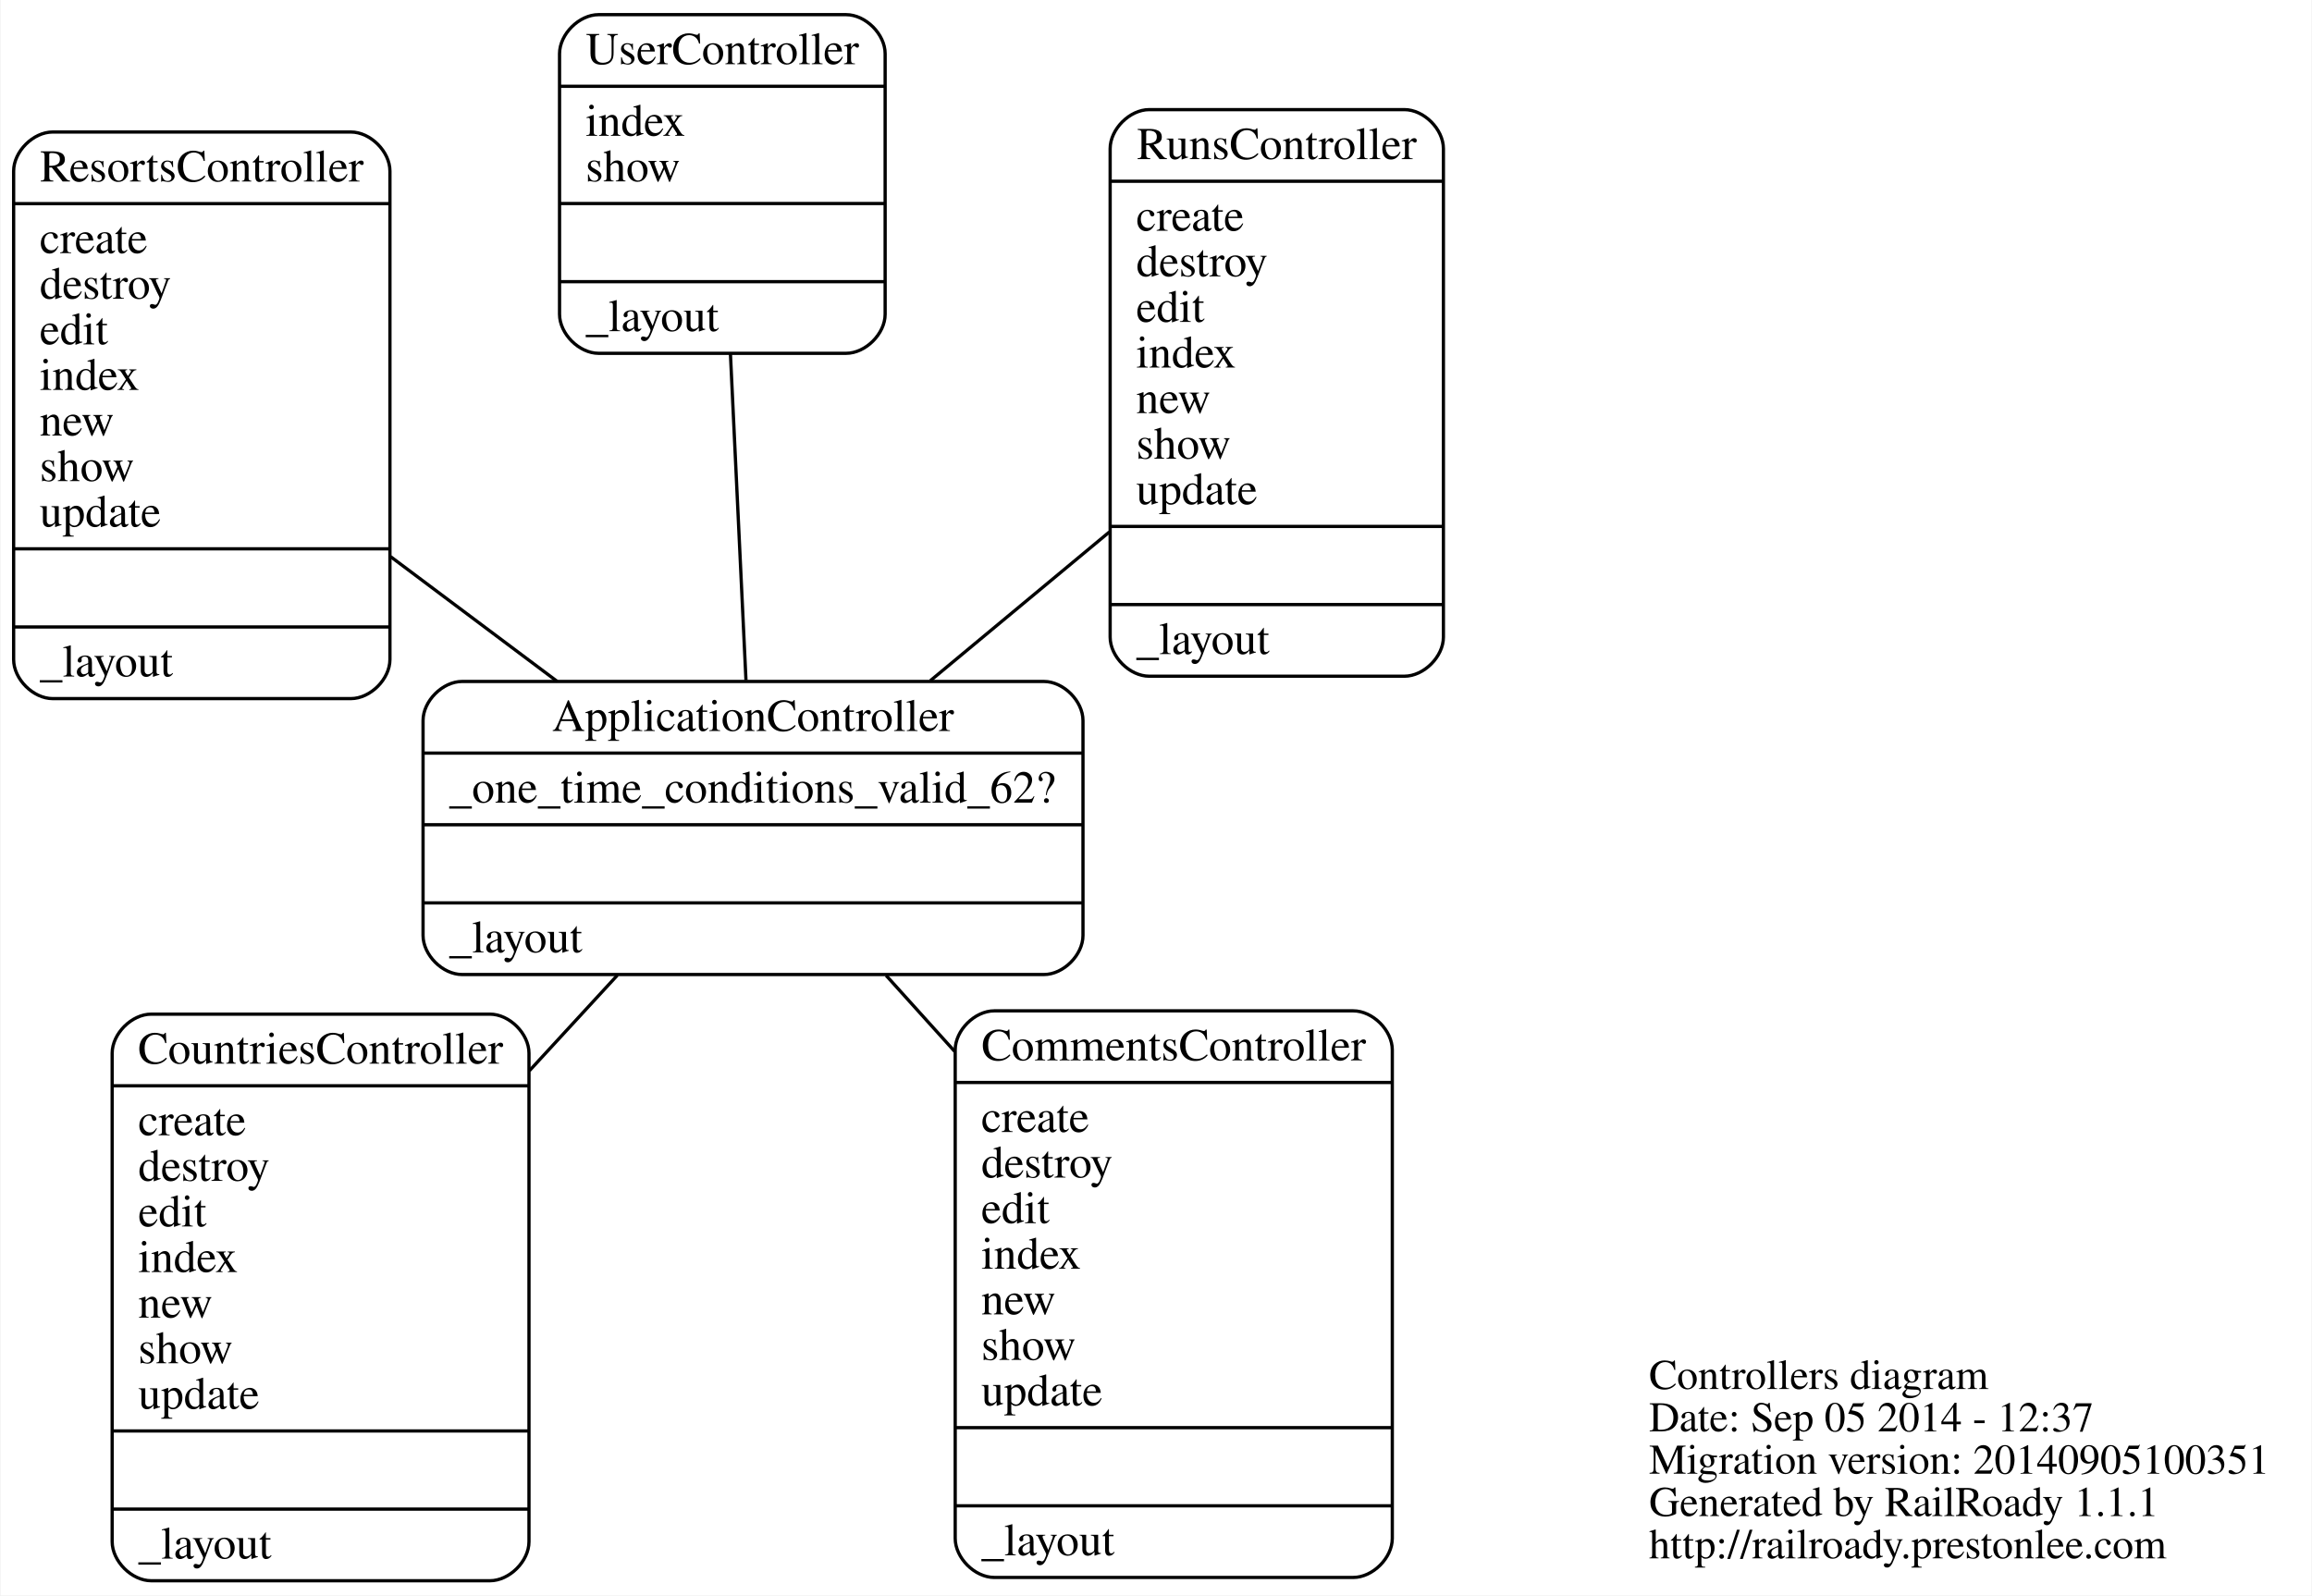
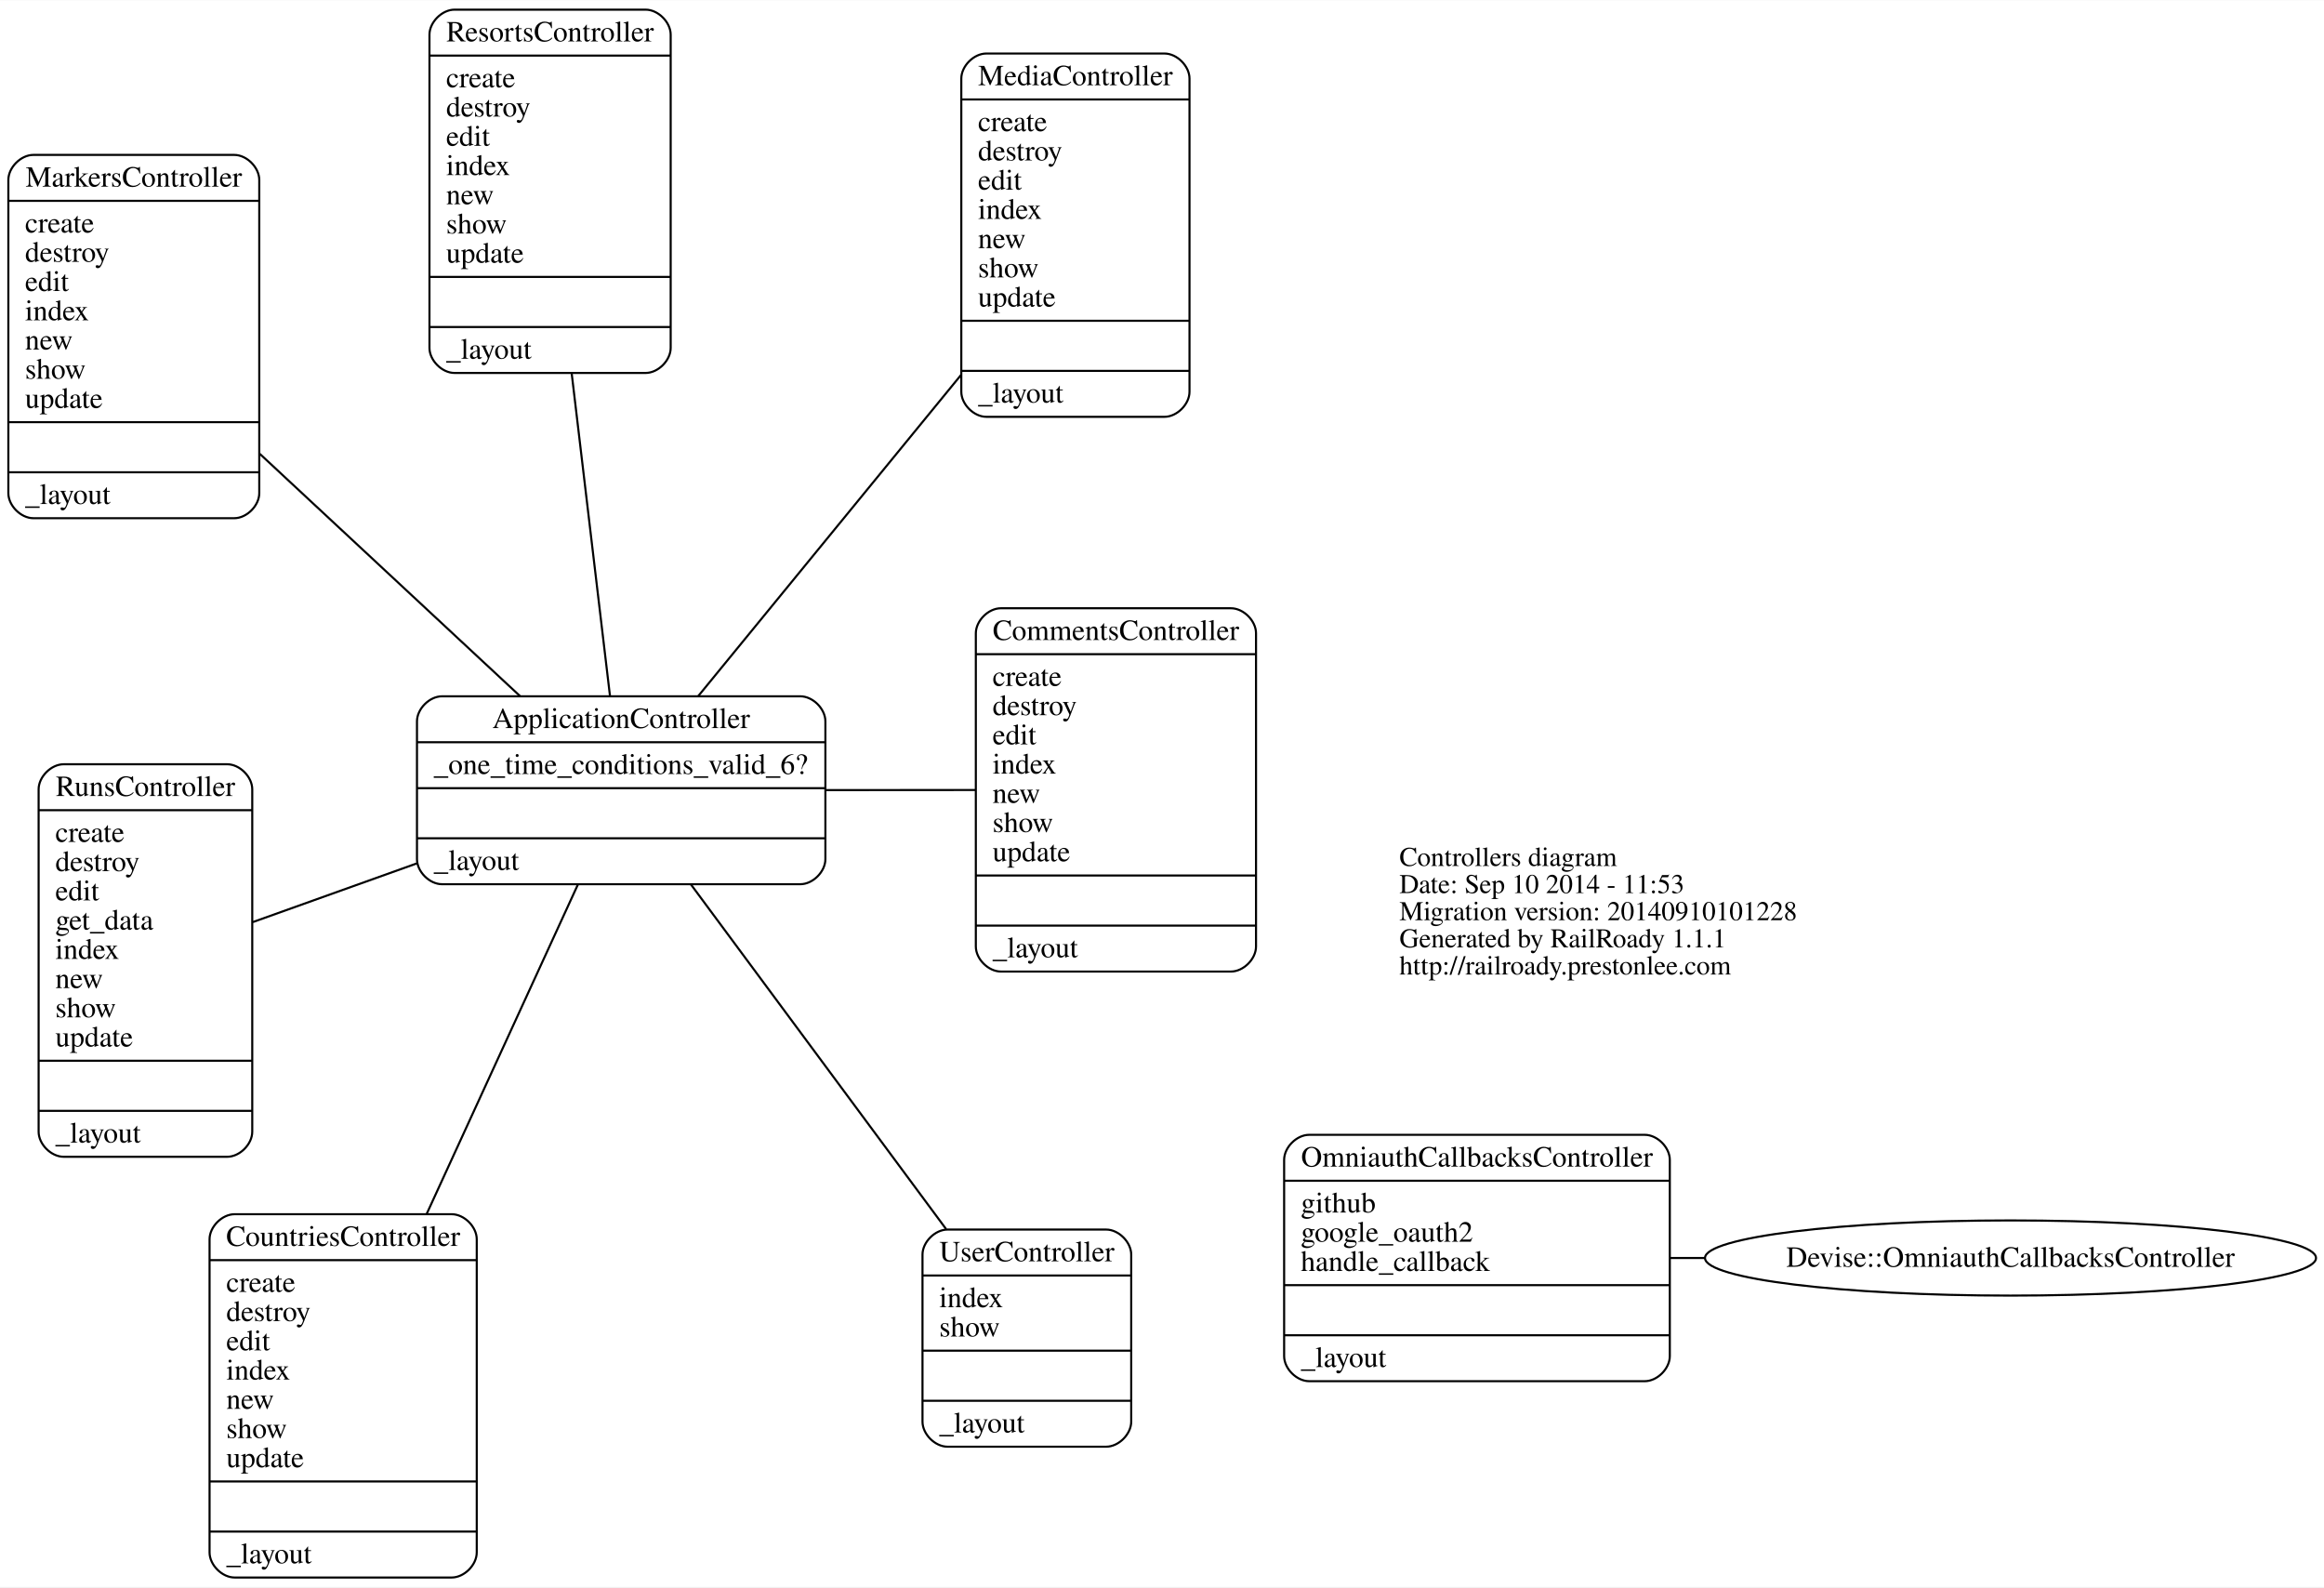
- <svg xmlns="http://www.w3.org/2000/svg" width="710pt" height="490pt" viewBox="0.00 0.00 709.54 489.94">
-   <g id="graph0" class="graph" transform="scale(1 1) rotate(0) translate(231.854 219.662)">
-     <polygon fill="white" stroke="none" points="-231.854,270.277 -231.854,-219.662 477.688,-219.662 477.688,270.277 -231.854,270.277" />
+ <svg xmlns="http://www.w3.org/2000/svg" width="1113pt" height="760pt" viewBox="0.00 0.00 1113.23 759.91">
+   <g id="graph0" class="graph" transform="scale(1 1) rotate(0) translate(333.011 379.708)">
+     <polygon fill="white" stroke="none" points="-333.011,380.202 -333.011,-379.708 780.22,-379.708 780.22,380.202 -333.011,380.202" />
    <g id="node1" class="node">
-       <text text-anchor="start" x="274.312" y="206.9" font-family="Times,serif" font-size="13.00">Controllers diagram</text>
-       <text text-anchor="start" x="274.312" y="219.9" font-family="Times,serif" font-size="13.00">Date: Sep 05 2014 - 12:37</text>
-       <text text-anchor="start" x="274.312" y="232.9" font-family="Times,serif" font-size="13.00">Migration version: 20140905100351</text>
-       <text text-anchor="start" x="274.312" y="245.9" font-family="Times,serif" font-size="13.00">Generated by RailRoady 1.1.1</text>
-       <text text-anchor="start" x="274.312" y="258.9" font-family="Times,serif" font-size="13.00">http://railroady.prestonlee.com</text>
+       <text text-anchor="start" x="337.312" y="34.9" font-family="Times,serif" font-size="13.00">Controllers diagram</text>
+       <text text-anchor="start" x="337.312" y="47.9" font-family="Times,serif" font-size="13.00">Date: Sep 10 2014 - 11:53</text>
+       <text text-anchor="start" x="337.312" y="60.9" font-family="Times,serif" font-size="13.00">Migration version: 20140910101228</text>
+       <text text-anchor="start" x="337.312" y="73.9" font-family="Times,serif" font-size="13.00">Generated by RailRoady 1.1.1</text>
+       <text text-anchor="start" x="337.312" y="86.9" font-family="Times,serif" font-size="13.00">http://railroady.prestonlee.com</text>
    </g>
    <g id="node2" class="node">
-       <path fill="none" stroke="black" d="M-90.14,79.612C-90.14,79.612 88.495,79.612 88.495,79.612 94.495,79.612 100.495,73.612 100.495,67.612 100.495,67.612 100.495,1.612 100.495,1.612 100.495,-4.388 94.495,-10.388 88.495,-10.388 88.495,-10.388 -90.14,-10.388 -90.14,-10.388 -96.14,-10.388 -102.14,-4.388 -102.14,1.612 -102.14,1.612 -102.14,67.612 -102.14,67.612 -102.14,73.612 -96.14,79.612 -90.14,79.612" />
-       <text text-anchor="middle" x="-0.823" y="4.812" font-family="Times,serif" font-size="14.00">ApplicationController</text>
-       <polyline fill="none" stroke="black" points="-102.14,11.612 100.495,11.612 " />
-       <text text-anchor="start" x="-94.14" y="26.812" font-family="Times,serif" font-size="14.00">_one_time_conditions_valid_62?</text>
-       <polyline fill="none" stroke="black" points="-102.14,33.612 100.495,33.612 " />
-       <polyline fill="none" stroke="black" points="-102.14,57.612 100.495,57.612 " />
-       <text text-anchor="start" x="-94.14" y="72.812" font-family="Times,serif" font-size="14.00">_layout</text>
+       <path fill="none" stroke="black" d="M-121.273,43.654C-121.273,43.654 50.361,43.654 50.361,43.654 56.361,43.654 62.361,37.654 62.361,31.654 62.361,31.654 62.361,-34.346 62.361,-34.346 62.361,-40.346 56.361,-46.346 50.361,-46.346 50.361,-46.346 -121.273,-46.346 -121.273,-46.346 -127.273,-46.346 -133.273,-40.346 -133.273,-34.346 -133.273,-34.346 -133.273,31.654 -133.273,31.654 -133.273,37.654 -127.273,43.654 -121.273,43.654" />
+       <text text-anchor="middle" x="-35.456" y="-31.146" font-family="Times,serif" font-size="14.00">ApplicationController</text>
+       <polyline fill="none" stroke="black" points="-133.273,-24.346 62.361,-24.346 " />
+       <text text-anchor="start" x="-125.273" y="-9.146" font-family="Times,serif" font-size="14.00">_one_time_conditions_valid_6?</text>
+       <polyline fill="none" stroke="black" points="-133.273,-2.346 62.361,-2.346 " />
+       <polyline fill="none" stroke="black" points="-133.273,21.654 62.361,21.654 " />
+       <text text-anchor="start" x="-125.273" y="36.854" font-family="Times,serif" font-size="14.00">_layout</text>
    </g>
    <g id="node3" class="node">
-       <path fill="none" stroke="black" d="M73.26,264.764C73.26,264.764 183.474,264.764 183.474,264.764 189.474,264.764 195.474,258.764 195.474,252.764 195.474,252.764 195.474,102.764 195.474,102.764 195.474,96.764 189.474,90.764 183.474,90.764 183.474,90.764 73.26,90.764 73.26,90.764 67.26,90.764 61.26,96.764 61.26,102.764 61.26,102.764 61.26,252.764 61.26,252.764 61.26,258.764 67.26,264.764 73.26,264.764" />
-       <text text-anchor="middle" x="128.367" y="105.964" font-family="Times,serif" font-size="14.00">CommentsController</text>
-       <polyline fill="none" stroke="black" points="61.26,112.764 195.474,112.764 " />
-       <text text-anchor="start" x="69.26" y="127.964" font-family="Times,serif" font-size="14.00">create</text>
-       <text text-anchor="start" x="69.26" y="141.964" font-family="Times,serif" font-size="14.00">destroy</text>
-       <text text-anchor="start" x="69.26" y="155.964" font-family="Times,serif" font-size="14.00">edit</text>
-       <text text-anchor="start" x="69.26" y="169.964" font-family="Times,serif" font-size="14.00">index</text>
-       <text text-anchor="start" x="69.26" y="183.964" font-family="Times,serif" font-size="14.00">new</text>
-       <text text-anchor="start" x="69.26" y="197.964" font-family="Times,serif" font-size="14.00">show</text>
-       <text text-anchor="start" x="69.26" y="211.964" font-family="Times,serif" font-size="14.00">update</text>
-       <polyline fill="none" stroke="black" points="61.26,218.764 195.474,218.764 " />
-       <polyline fill="none" stroke="black" points="61.26,242.764 195.474,242.764 " />
-       <text text-anchor="start" x="69.26" y="257.964" font-family="Times,serif" font-size="14.00">_layout</text>
+       <path fill="none" stroke="black" d="M146.427,85.483C146.427,85.483 256.641,85.483 256.641,85.483 262.641,85.483 268.641,79.483 268.641,73.483 268.641,73.483 268.641,-76.517 268.641,-76.517 268.641,-82.517 262.641,-88.517 256.641,-88.517 256.641,-88.517 146.427,-88.517 146.427,-88.517 140.427,-88.517 134.427,-82.517 134.427,-76.517 134.427,-76.517 134.427,73.483 134.427,73.483 134.427,79.483 140.427,85.483 146.427,85.483" />
+       <text text-anchor="middle" x="201.534" y="-73.317" font-family="Times,serif" font-size="14.00">CommentsController</text>
+       <polyline fill="none" stroke="black" points="134.427,-66.517 268.641,-66.517 " />
+       <text text-anchor="start" x="142.427" y="-51.317" font-family="Times,serif" font-size="14.00">create</text>
+       <text text-anchor="start" x="142.427" y="-37.317" font-family="Times,serif" font-size="14.00">destroy</text>
+       <text text-anchor="start" x="142.427" y="-23.317" font-family="Times,serif" font-size="14.00">edit</text>
+       <text text-anchor="start" x="142.427" y="-9.317" font-family="Times,serif" font-size="14.00">index</text>
+       <text text-anchor="start" x="142.427" y="4.683" font-family="Times,serif" font-size="14.00">new</text>
+       <text text-anchor="start" x="142.427" y="18.683" font-family="Times,serif" font-size="14.00">show</text>
+       <text text-anchor="start" x="142.427" y="32.683" font-family="Times,serif" font-size="14.00">update</text>
+       <polyline fill="none" stroke="black" points="134.427,39.483 268.641,39.483 " />
+       <polyline fill="none" stroke="black" points="134.427,63.483 268.641,63.483 " />
+       <text text-anchor="start" x="142.427" y="78.683" font-family="Times,serif" font-size="14.00">_layout</text>
    </g>
    <g id="edge1" class="edge">
-       <path fill="none" stroke="black" d="M40.054,79.906C46.781,87.36 53.906,95.256 61.076,103.201" />
+       <path fill="none" stroke="black" d="M62.648,-1.417C86.715,-1.434 111.939,-1.453 134.186,-1.469" />
    </g>
    <g id="node4" class="node">
-       <path fill="none" stroke="black" d="M-185.6,265.777C-185.6,265.777 -81.614,265.777 -81.614,265.777 -75.614,265.777 -69.614,259.777 -69.614,253.777 -69.614,253.777 -69.614,103.777 -69.614,103.777 -69.614,97.777 -75.614,91.777 -81.614,91.777 -81.614,91.777 -185.6,91.777 -185.6,91.777 -191.6,91.777 -197.6,97.777 -197.6,103.777 -197.6,103.777 -197.6,253.777 -197.6,253.777 -197.6,259.777 -191.6,265.777 -185.6,265.777" />
-       <text text-anchor="middle" x="-133.607" y="106.977" font-family="Times,serif" font-size="14.00">CountriesController</text>
-       <polyline fill="none" stroke="black" points="-197.6,113.777 -69.614,113.777 " />
-       <text text-anchor="start" x="-189.6" y="128.977" font-family="Times,serif" font-size="14.00">create</text>
-       <text text-anchor="start" x="-189.6" y="142.977" font-family="Times,serif" font-size="14.00">destroy</text>
-       <text text-anchor="start" x="-189.6" y="156.977" font-family="Times,serif" font-size="14.00">edit</text>
-       <text text-anchor="start" x="-189.6" y="170.977" font-family="Times,serif" font-size="14.00">index</text>
-       <text text-anchor="start" x="-189.6" y="184.977" font-family="Times,serif" font-size="14.00">new</text>
-       <text text-anchor="start" x="-189.6" y="198.977" font-family="Times,serif" font-size="14.00">show</text>
-       <text text-anchor="start" x="-189.6" y="212.977" font-family="Times,serif" font-size="14.00">update</text>
-       <polyline fill="none" stroke="black" points="-197.6,219.777 -69.614,219.777 " />
-       <polyline fill="none" stroke="black" points="-197.6,243.777 -69.614,243.777 " />
-       <text text-anchor="start" x="-189.6" y="258.977" font-family="Times,serif" font-size="14.00">_layout</text>
+       <path fill="none" stroke="black" d="M-220.629,375.702C-220.629,375.702 -116.643,375.702 -116.643,375.702 -110.643,375.702 -104.643,369.702 -104.643,363.702 -104.643,363.702 -104.643,213.702 -104.643,213.702 -104.643,207.702 -110.643,201.702 -116.643,201.702 -116.643,201.702 -220.629,201.702 -220.629,201.702 -226.629,201.702 -232.629,207.702 -232.629,213.702 -232.629,213.702 -232.629,363.702 -232.629,363.702 -232.629,369.702 -226.629,375.702 -220.629,375.702" />
+       <text text-anchor="middle" x="-168.636" y="216.902" font-family="Times,serif" font-size="14.00">CountriesController</text>
+       <polyline fill="none" stroke="black" points="-232.629,223.702 -104.643,223.702 " />
+       <text text-anchor="start" x="-224.629" y="238.902" font-family="Times,serif" font-size="14.00">create</text>
+       <text text-anchor="start" x="-224.629" y="252.902" font-family="Times,serif" font-size="14.00">destroy</text>
+       <text text-anchor="start" x="-224.629" y="266.902" font-family="Times,serif" font-size="14.00">edit</text>
+       <text text-anchor="start" x="-224.629" y="280.902" font-family="Times,serif" font-size="14.00">index</text>
+       <text text-anchor="start" x="-224.629" y="294.902" font-family="Times,serif" font-size="14.00">new</text>
+       <text text-anchor="start" x="-224.629" y="308.902" font-family="Times,serif" font-size="14.00">show</text>
+       <text text-anchor="start" x="-224.629" y="322.902" font-family="Times,serif" font-size="14.00">update</text>
+       <polyline fill="none" stroke="black" points="-232.629,329.702 -104.643,329.702 " />
+       <polyline fill="none" stroke="black" points="-232.629,353.702 -104.643,353.702 " />
+       <text text-anchor="start" x="-224.629" y="368.902" font-family="Times,serif" font-size="14.00">_layout</text>
    </g>
    <g id="edge2" class="edge">
-       <path fill="none" stroke="black" d="M-42.472,79.831C-51.067,89.162 -60.307,99.194 -69.489,109.163" />
+       <path fill="none" stroke="black" d="M-56.119,43.656C-75.408,85.663 -104.72,149.501 -128.59,201.488" />
    </g>
    <g id="node5" class="node">
-       <path fill="none" stroke="black" d="M-215.854,-5.124C-215.854,-5.124 -124.309,-5.124 -124.309,-5.124 -118.309,-5.124 -112.309,-11.124 -112.309,-17.124 -112.309,-17.124 -112.309,-167.124 -112.309,-167.124 -112.309,-173.124 -118.309,-179.124 -124.309,-179.124 -124.309,-179.124 -215.854,-179.124 -215.854,-179.124 -221.854,-179.124 -227.854,-173.124 -227.854,-167.124 -227.854,-167.124 -227.854,-17.124 -227.854,-17.124 -227.854,-11.124 -221.854,-5.124 -215.854,-5.124" />
-       <text text-anchor="middle" x="-170.082" y="-163.924" font-family="Times,serif" font-size="14.00">ResortsController</text>
-       <polyline fill="none" stroke="black" points="-227.854,-157.124 -112.309,-157.124 " />
-       <text text-anchor="start" x="-219.854" y="-141.924" font-family="Times,serif" font-size="14.00">create</text>
-       <text text-anchor="start" x="-219.854" y="-127.924" font-family="Times,serif" font-size="14.00">destroy</text>
-       <text text-anchor="start" x="-219.854" y="-113.924" font-family="Times,serif" font-size="14.00">edit</text>
-       <text text-anchor="start" x="-219.854" y="-99.924" font-family="Times,serif" font-size="14.00">index</text>
-       <text text-anchor="start" x="-219.854" y="-85.924" font-family="Times,serif" font-size="14.00">new</text>
-       <text text-anchor="start" x="-219.854" y="-71.924" font-family="Times,serif" font-size="14.00">show</text>
-       <text text-anchor="start" x="-219.854" y="-57.924" font-family="Times,serif" font-size="14.00">update</text>
-       <polyline fill="none" stroke="black" points="-227.854,-51.124 -112.309,-51.124 " />
-       <polyline fill="none" stroke="black" points="-227.854,-27.124 -112.309,-27.124 " />
-       <text text-anchor="start" x="-219.854" y="-11.924" font-family="Times,serif" font-size="14.00">_layout</text>
+       <path fill="none" stroke="black" d="M-317.011,-131.641C-317.011,-131.641 -220.818,-131.641 -220.818,-131.641 -214.818,-131.641 -208.818,-137.641 -208.818,-143.641 -208.818,-143.641 -208.818,-293.641 -208.818,-293.641 -208.818,-299.641 -214.818,-305.641 -220.818,-305.641 -220.818,-305.641 -317.011,-305.641 -317.011,-305.641 -323.011,-305.641 -329.011,-299.641 -329.011,-293.641 -329.011,-293.641 -329.011,-143.641 -329.011,-143.641 -329.011,-137.641 -323.011,-131.641 -317.011,-131.641" />
+       <text text-anchor="middle" x="-268.915" y="-290.441" font-family="Times,serif" font-size="14.00">MarkersController</text>
+       <polyline fill="none" stroke="black" points="-329.011,-283.641 -208.818,-283.641 " />
+       <text text-anchor="start" x="-321.011" y="-268.441" font-family="Times,serif" font-size="14.00">create</text>
+       <text text-anchor="start" x="-321.011" y="-254.441" font-family="Times,serif" font-size="14.00">destroy</text>
+       <text text-anchor="start" x="-321.011" y="-240.441" font-family="Times,serif" font-size="14.00">edit</text>
+       <text text-anchor="start" x="-321.011" y="-226.441" font-family="Times,serif" font-size="14.00">index</text>
+       <text text-anchor="start" x="-321.011" y="-212.441" font-family="Times,serif" font-size="14.00">new</text>
+       <text text-anchor="start" x="-321.011" y="-198.441" font-family="Times,serif" font-size="14.00">show</text>
+       <text text-anchor="start" x="-321.011" y="-184.441" font-family="Times,serif" font-size="14.00">update</text>
+       <polyline fill="none" stroke="black" points="-329.011,-177.641 -208.818,-177.641 " />
+       <polyline fill="none" stroke="black" points="-329.011,-153.641 -208.818,-153.641 " />
+       <text text-anchor="start" x="-321.011" y="-138.441" font-family="Times,serif" font-size="14.00">_layout</text>
    </g>
    <g id="edge3" class="edge">
-       <path fill="none" stroke="black" d="M-60.974,-10.427C-77.602,-22.878 -95.61,-36.362 -112.112,-48.718" />
+       <path fill="none" stroke="black" d="M-83.829,-46.37C-120.023,-80.058 -169.755,-126.347 -208.554,-162.459" />
    </g>
    <g id="node6" class="node">
-       <path fill="none" stroke="black" d="M120.836,-12.001C120.836,-12.001 199.167,-12.001 199.167,-12.001 205.167,-12.001 211.167,-18.001 211.167,-24.001 211.167,-24.001 211.167,-174.001 211.167,-174.001 211.167,-180.001 205.167,-186.001 199.167,-186.001 199.167,-186.001 120.836,-186.001 120.836,-186.001 114.836,-186.001 108.836,-180.001 108.836,-174.001 108.836,-174.001 108.836,-24.001 108.836,-24.001 108.836,-18.001 114.836,-12.001 120.836,-12.001" />
-       <text text-anchor="middle" x="160.001" y="-170.801" font-family="Times,serif" font-size="14.00">RunsController</text>
-       <polyline fill="none" stroke="black" points="108.836,-164.001 211.167,-164.001 " />
-       <text text-anchor="start" x="116.836" y="-148.801" font-family="Times,serif" font-size="14.00">create</text>
-       <text text-anchor="start" x="116.836" y="-134.801" font-family="Times,serif" font-size="14.00">destroy</text>
-       <text text-anchor="start" x="116.836" y="-120.801" font-family="Times,serif" font-size="14.00">edit</text>
-       <text text-anchor="start" x="116.836" y="-106.801" font-family="Times,serif" font-size="14.00">index</text>
-       <text text-anchor="start" x="116.836" y="-92.801" font-family="Times,serif" font-size="14.00">new</text>
-       <text text-anchor="start" x="116.836" y="-78.801" font-family="Times,serif" font-size="14.00">show</text>
-       <text text-anchor="start" x="116.836" y="-64.801" font-family="Times,serif" font-size="14.00">update</text>
-       <polyline fill="none" stroke="black" points="108.836,-58.001 211.167,-58.001 " />
-       <polyline fill="none" stroke="black" points="108.836,-34.001 211.167,-34.001 " />
-       <text text-anchor="start" x="116.836" y="-18.801" font-family="Times,serif" font-size="14.00">_layout</text>
+       <path fill="none" stroke="black" d="M139.466,-180.2C139.466,-180.2 224.776,-180.2 224.776,-180.2 230.776,-180.2 236.776,-186.2 236.776,-192.2 236.776,-192.2 236.776,-342.2 236.776,-342.2 236.776,-348.2 230.776,-354.2 224.776,-354.2 224.776,-354.2 139.466,-354.2 139.466,-354.2 133.466,-354.2 127.466,-348.2 127.466,-342.2 127.466,-342.2 127.466,-192.2 127.466,-192.2 127.466,-186.2 133.466,-180.2 139.466,-180.2" />
+       <text text-anchor="middle" x="182.121" y="-339" font-family="Times,serif" font-size="14.00">MediaController</text>
+       <polyline fill="none" stroke="black" points="127.466,-332.2 236.776,-332.2 " />
+       <text text-anchor="start" x="135.466" y="-317" font-family="Times,serif" font-size="14.00">create</text>
+       <text text-anchor="start" x="135.466" y="-303" font-family="Times,serif" font-size="14.00">destroy</text>
+       <text text-anchor="start" x="135.466" y="-289" font-family="Times,serif" font-size="14.00">edit</text>
+       <text text-anchor="start" x="135.466" y="-275" font-family="Times,serif" font-size="14.00">index</text>
+       <text text-anchor="start" x="135.466" y="-261" font-family="Times,serif" font-size="14.00">new</text>
+       <text text-anchor="start" x="135.466" y="-247" font-family="Times,serif" font-size="14.00">show</text>
+       <text text-anchor="start" x="135.466" y="-233" font-family="Times,serif" font-size="14.00">update</text>
+       <polyline fill="none" stroke="black" points="127.466,-226.2 236.776,-226.2 " />
+       <polyline fill="none" stroke="black" points="127.466,-202.2 236.776,-202.2 " />
+       <text text-anchor="start" x="135.466" y="-187" font-family="Times,serif" font-size="14.00">_layout</text>
    </g>
    <g id="edge4" class="edge">
-       <path fill="none" stroke="black" d="M53.625,-10.623C71.394,-25.386 91.059,-41.724 108.597,-56.294" />
+       <path fill="none" stroke="black" d="M1.453,-46.445C36.007,-88.665 88.072,-152.283 127.448,-200.395" />
+     </g>
+     <g id="node8" class="node">
+       <path fill="none" stroke="black" d="M-115.292,-201.208C-115.292,-201.208 -23.747,-201.208 -23.747,-201.208 -17.747,-201.208 -11.747,-207.208 -11.747,-213.208 -11.747,-213.208 -11.747,-363.208 -11.747,-363.208 -11.747,-369.208 -17.747,-375.208 -23.747,-375.208 -23.747,-375.208 -115.292,-375.208 -115.292,-375.208 -121.292,-375.208 -127.292,-369.208 -127.292,-363.208 -127.292,-363.208 -127.292,-213.208 -127.292,-213.208 -127.292,-207.208 -121.292,-201.208 -115.292,-201.208" />
+       <text text-anchor="middle" x="-69.52" y="-360.008" font-family="Times,serif" font-size="14.00">ResortsController</text>
+       <polyline fill="none" stroke="black" points="-127.292,-353.208 -11.747,-353.208 " />
+       <text text-anchor="start" x="-119.292" y="-338.008" font-family="Times,serif" font-size="14.00">create</text>
+       <text text-anchor="start" x="-119.292" y="-324.008" font-family="Times,serif" font-size="14.00">destroy</text>
+       <text text-anchor="start" x="-119.292" y="-310.008" font-family="Times,serif" font-size="14.00">edit</text>
+       <text text-anchor="start" x="-119.292" y="-296.008" font-family="Times,serif" font-size="14.00">index</text>
+       <text text-anchor="start" x="-119.292" y="-282.008" font-family="Times,serif" font-size="14.00">new</text>
+       <text text-anchor="start" x="-119.292" y="-268.008" font-family="Times,serif" font-size="14.00">show</text>
+       <text text-anchor="start" x="-119.292" y="-254.008" font-family="Times,serif" font-size="14.00">update</text>
+       <polyline fill="none" stroke="black" points="-127.292,-247.208 -11.747,-247.208 " />
+       <polyline fill="none" stroke="black" points="-127.292,-223.208 -11.747,-223.208 " />
+       <text text-anchor="start" x="-119.292" y="-208.008" font-family="Times,serif" font-size="14.00">_layout</text>
+     </g>
+     <g id="edge6" class="edge">
+       <path fill="none" stroke="black" d="M-40.816,-46.484C-45.725,-87.823 -53.126,-150.151 -59.183,-201.162" />
+     </g>
+     <g id="node9" class="node">
+       <path fill="none" stroke="black" d="M-302.509,174.2C-302.509,174.2 -224.178,174.2 -224.178,174.2 -218.178,174.2 -212.178,168.2 -212.178,162.2 -212.178,162.2 -212.178,-1.8 -212.178,-1.8 -212.178,-7.8 -218.178,-13.8 -224.178,-13.8 -224.178,-13.8 -302.509,-13.8 -302.509,-13.8 -308.509,-13.8 -314.509,-7.8 -314.509,-1.8 -314.509,-1.8 -314.509,162.2 -314.509,162.2 -314.509,168.2 -308.509,174.2 -302.509,174.2" />
+       <text text-anchor="middle" x="-263.343" y="1.4" font-family="Times,serif" font-size="14.00">RunsController</text>
+       <polyline fill="none" stroke="black" points="-314.509,8.2 -212.178,8.2 " />
+       <text text-anchor="start" x="-306.509" y="23.4" font-family="Times,serif" font-size="14.00">create</text>
+       <text text-anchor="start" x="-306.509" y="37.4" font-family="Times,serif" font-size="14.00">destroy</text>
+       <text text-anchor="start" x="-306.509" y="51.4" font-family="Times,serif" font-size="14.00">edit</text>
+       <text text-anchor="start" x="-306.509" y="65.4" font-family="Times,serif" font-size="14.00">get_data</text>
+       <text text-anchor="start" x="-306.509" y="79.4" font-family="Times,serif" font-size="14.00">index</text>
+       <text text-anchor="start" x="-306.509" y="93.4" font-family="Times,serif" font-size="14.00">new</text>
+       <text text-anchor="start" x="-306.509" y="107.4" font-family="Times,serif" font-size="14.00">show</text>
+       <text text-anchor="start" x="-306.509" y="121.4" font-family="Times,serif" font-size="14.00">update</text>
+       <polyline fill="none" stroke="black" points="-314.509,128.2 -212.178,128.2 " />
+       <polyline fill="none" stroke="black" points="-314.509,152.2 -212.178,152.2 " />
+       <text text-anchor="start" x="-306.509" y="167.4" font-family="Times,serif" font-size="14.00">_layout</text>
+     </g>
+     <g id="edge7" class="edge">
+       <path fill="none" stroke="black" d="M-133.423,33.71C-160.445,43.38 -188.691,53.487 -211.917,61.798" />
+     </g>
+     <g id="node10" class="node">
+       <path fill="none" stroke="black" d="M120.878,313.057C120.878,313.057 196.858,313.057 196.858,313.057 202.858,313.057 208.858,307.057 208.858,301.057 208.858,301.057 208.858,221.057 208.858,221.057 208.858,215.057 202.858,209.057 196.858,209.057 196.858,209.057 120.878,209.057 120.878,209.057 114.878,209.057 108.878,215.057 108.878,221.057 108.878,221.057 108.878,301.057 108.878,301.057 108.878,307.057 114.878,313.057 120.878,313.057" />
+       <text text-anchor="middle" x="158.868" y="224.257" font-family="Times,serif" font-size="14.00">UserController</text>
+       <polyline fill="none" stroke="black" points="108.878,231.057 208.858,231.057 " />
+       <text text-anchor="start" x="116.878" y="246.257" font-family="Times,serif" font-size="14.00">index</text>
+       <text text-anchor="start" x="116.878" y="260.257" font-family="Times,serif" font-size="14.00">show</text>
+       <polyline fill="none" stroke="black" points="108.878,267.057 208.858,267.057 " />
+       <polyline fill="none" stroke="black" points="108.878,291.057 208.858,291.057 " />
+       <text text-anchor="start" x="116.878" y="306.257" font-family="Times,serif" font-size="14.00">_layout</text>
+     </g>
+     <g id="edge8" class="edge">
+       <path fill="none" stroke="black" d="M-2.05,43.762C31.915,89.627 84.491,160.623 120.23,208.883" />
    </g>
    <g id="node7" class="node">
-       <path fill="none" stroke="black" d="M-48.231,-111.162C-48.231,-111.162 27.748,-111.162 27.748,-111.162 33.748,-111.162 39.748,-117.162 39.748,-123.162 39.748,-123.162 39.748,-203.162 39.748,-203.162 39.748,-209.162 33.748,-215.162 27.748,-215.162 27.748,-215.162 -48.231,-215.162 -48.231,-215.162 -54.231,-215.162 -60.231,-209.162 -60.231,-203.162 -60.231,-203.162 -60.231,-123.162 -60.231,-123.162 -60.231,-117.162 -54.231,-111.162 -48.231,-111.162" />
-       <text text-anchor="middle" x="-10.241" y="-199.962" font-family="Times,serif" font-size="14.00">UserController</text>
-       <polyline fill="none" stroke="black" points="-60.231,-193.162 39.748,-193.162 " />
-       <text text-anchor="start" x="-52.231" y="-177.962" font-family="Times,serif" font-size="14.00">index</text>
-       <text text-anchor="start" x="-52.231" y="-163.962" font-family="Times,serif" font-size="14.00">show</text>
-       <polyline fill="none" stroke="black" points="-60.231,-157.162 39.748,-157.162 " />
-       <polyline fill="none" stroke="black" points="-60.231,-133.162 39.748,-133.162 " />
-       <text text-anchor="start" x="-52.231" y="-117.962" font-family="Times,serif" font-size="14.00">_layout</text>
+       <path fill="none" stroke="black" d="M294.106,281.68C294.106,281.68 454.851,281.68 454.851,281.68 460.851,281.68 466.851,275.68 466.851,269.68 466.851,269.68 466.851,175.68 466.851,175.68 466.851,169.68 460.851,163.68 454.851,163.68 454.851,163.68 294.106,163.68 294.106,163.68 288.106,163.68 282.106,169.68 282.106,175.68 282.106,175.68 282.106,269.68 282.106,269.68 282.106,275.68 288.106,281.68 294.106,281.68" />
+       <text text-anchor="middle" x="374.478" y="178.88" font-family="Times,serif" font-size="14.00">OmniauthCallbacksController</text>
+       <polyline fill="none" stroke="black" points="282.106,185.68 466.851,185.68 " />
+       <text text-anchor="start" x="290.106" y="200.88" font-family="Times,serif" font-size="14.00">github</text>
+       <text text-anchor="start" x="290.106" y="214.88" font-family="Times,serif" font-size="14.00">google_oauth2</text>
+       <text text-anchor="start" x="290.106" y="228.88" font-family="Times,serif" font-size="14.00">handle_callback</text>
+       <polyline fill="none" stroke="black" points="282.106,235.68 466.851,235.68 " />
+       <polyline fill="none" stroke="black" points="282.106,259.68 466.851,259.68 " />
+       <text text-anchor="start" x="290.106" y="274.88" font-family="Times,serif" font-size="14.00">_layout</text>
+     </g>
+     <g id="node11" class="node">
+       <ellipse fill="none" stroke="black" cx="630.05" cy="222.681" rx="146.34" ry="18" />
+       <text text-anchor="middle" x="630.05" y="226.881" font-family="Times,serif" font-size="14.00">Devise::OmniauthCallbacksController</text>
    </g>
    <g id="edge5" class="edge">
-       <path fill="none" stroke="black" d="M-2.984,-10.762C-4.407,-40.641 -6.274,-79.847 -7.758,-111.011" />
+       <path fill="none" stroke="black" d="M483.605,222.68C478.029,222.68 472.501,222.68 467.065,222.68" />
    </g>
  </g>
</svg>
